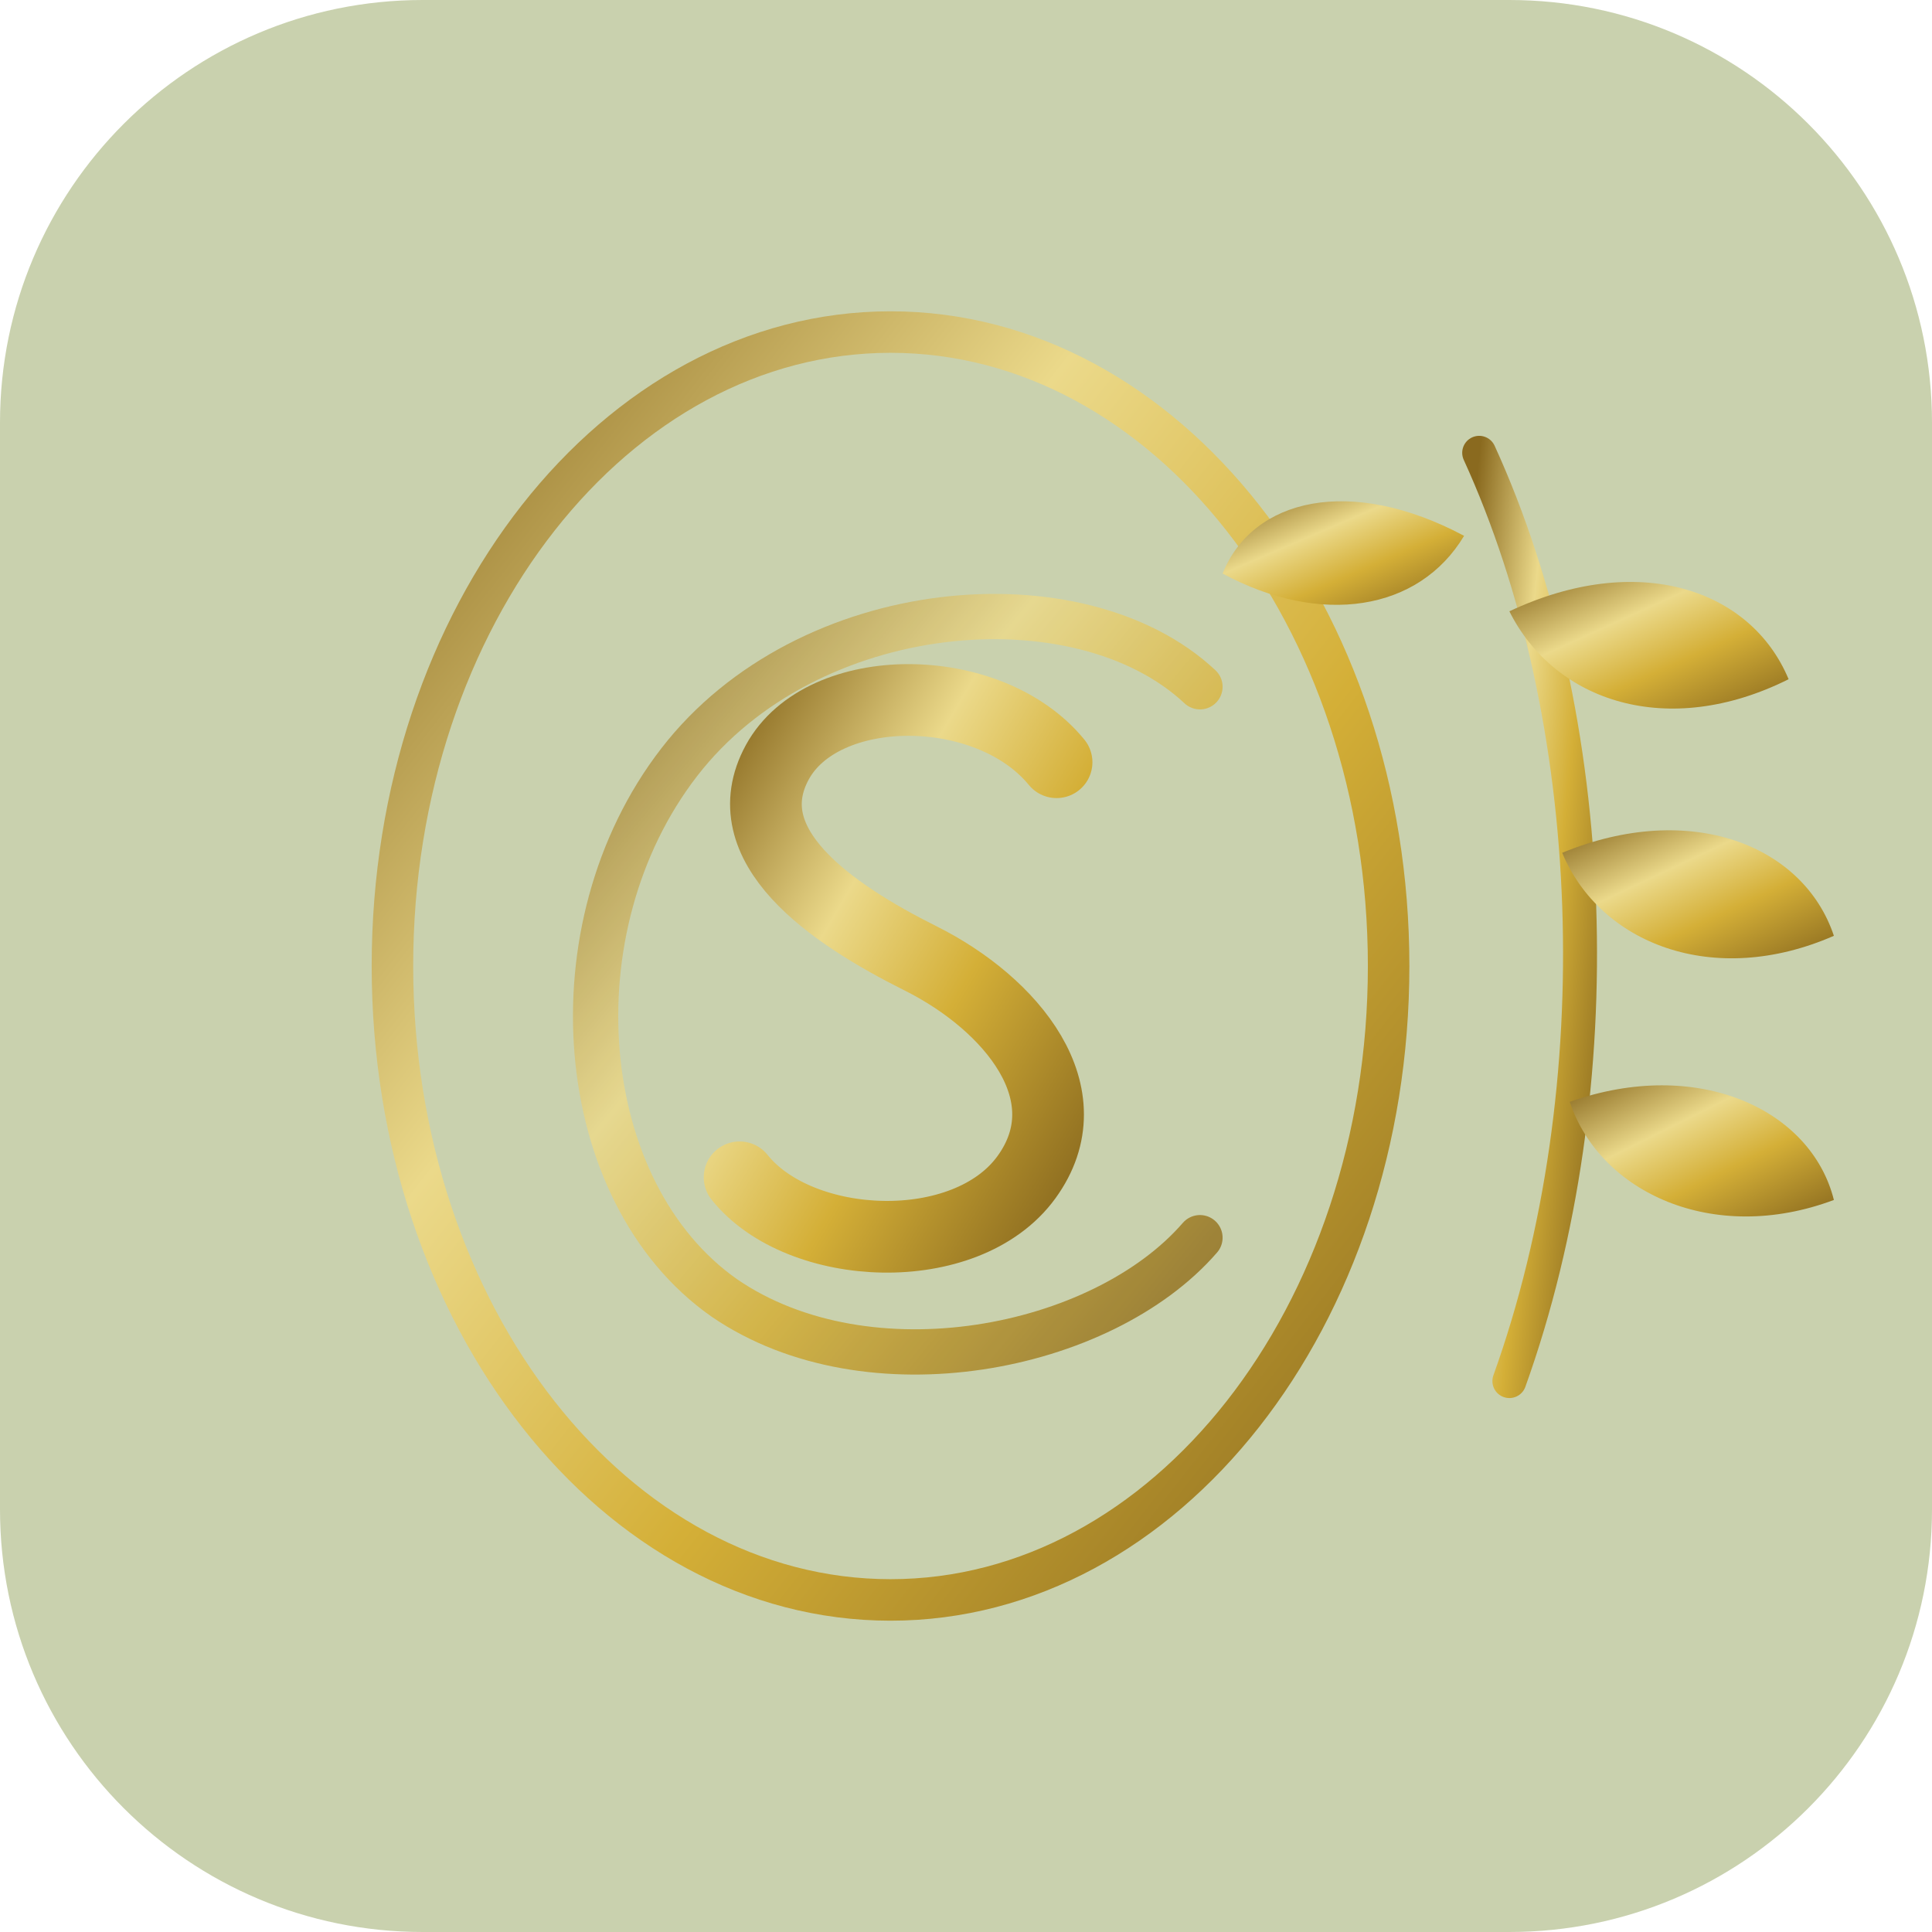
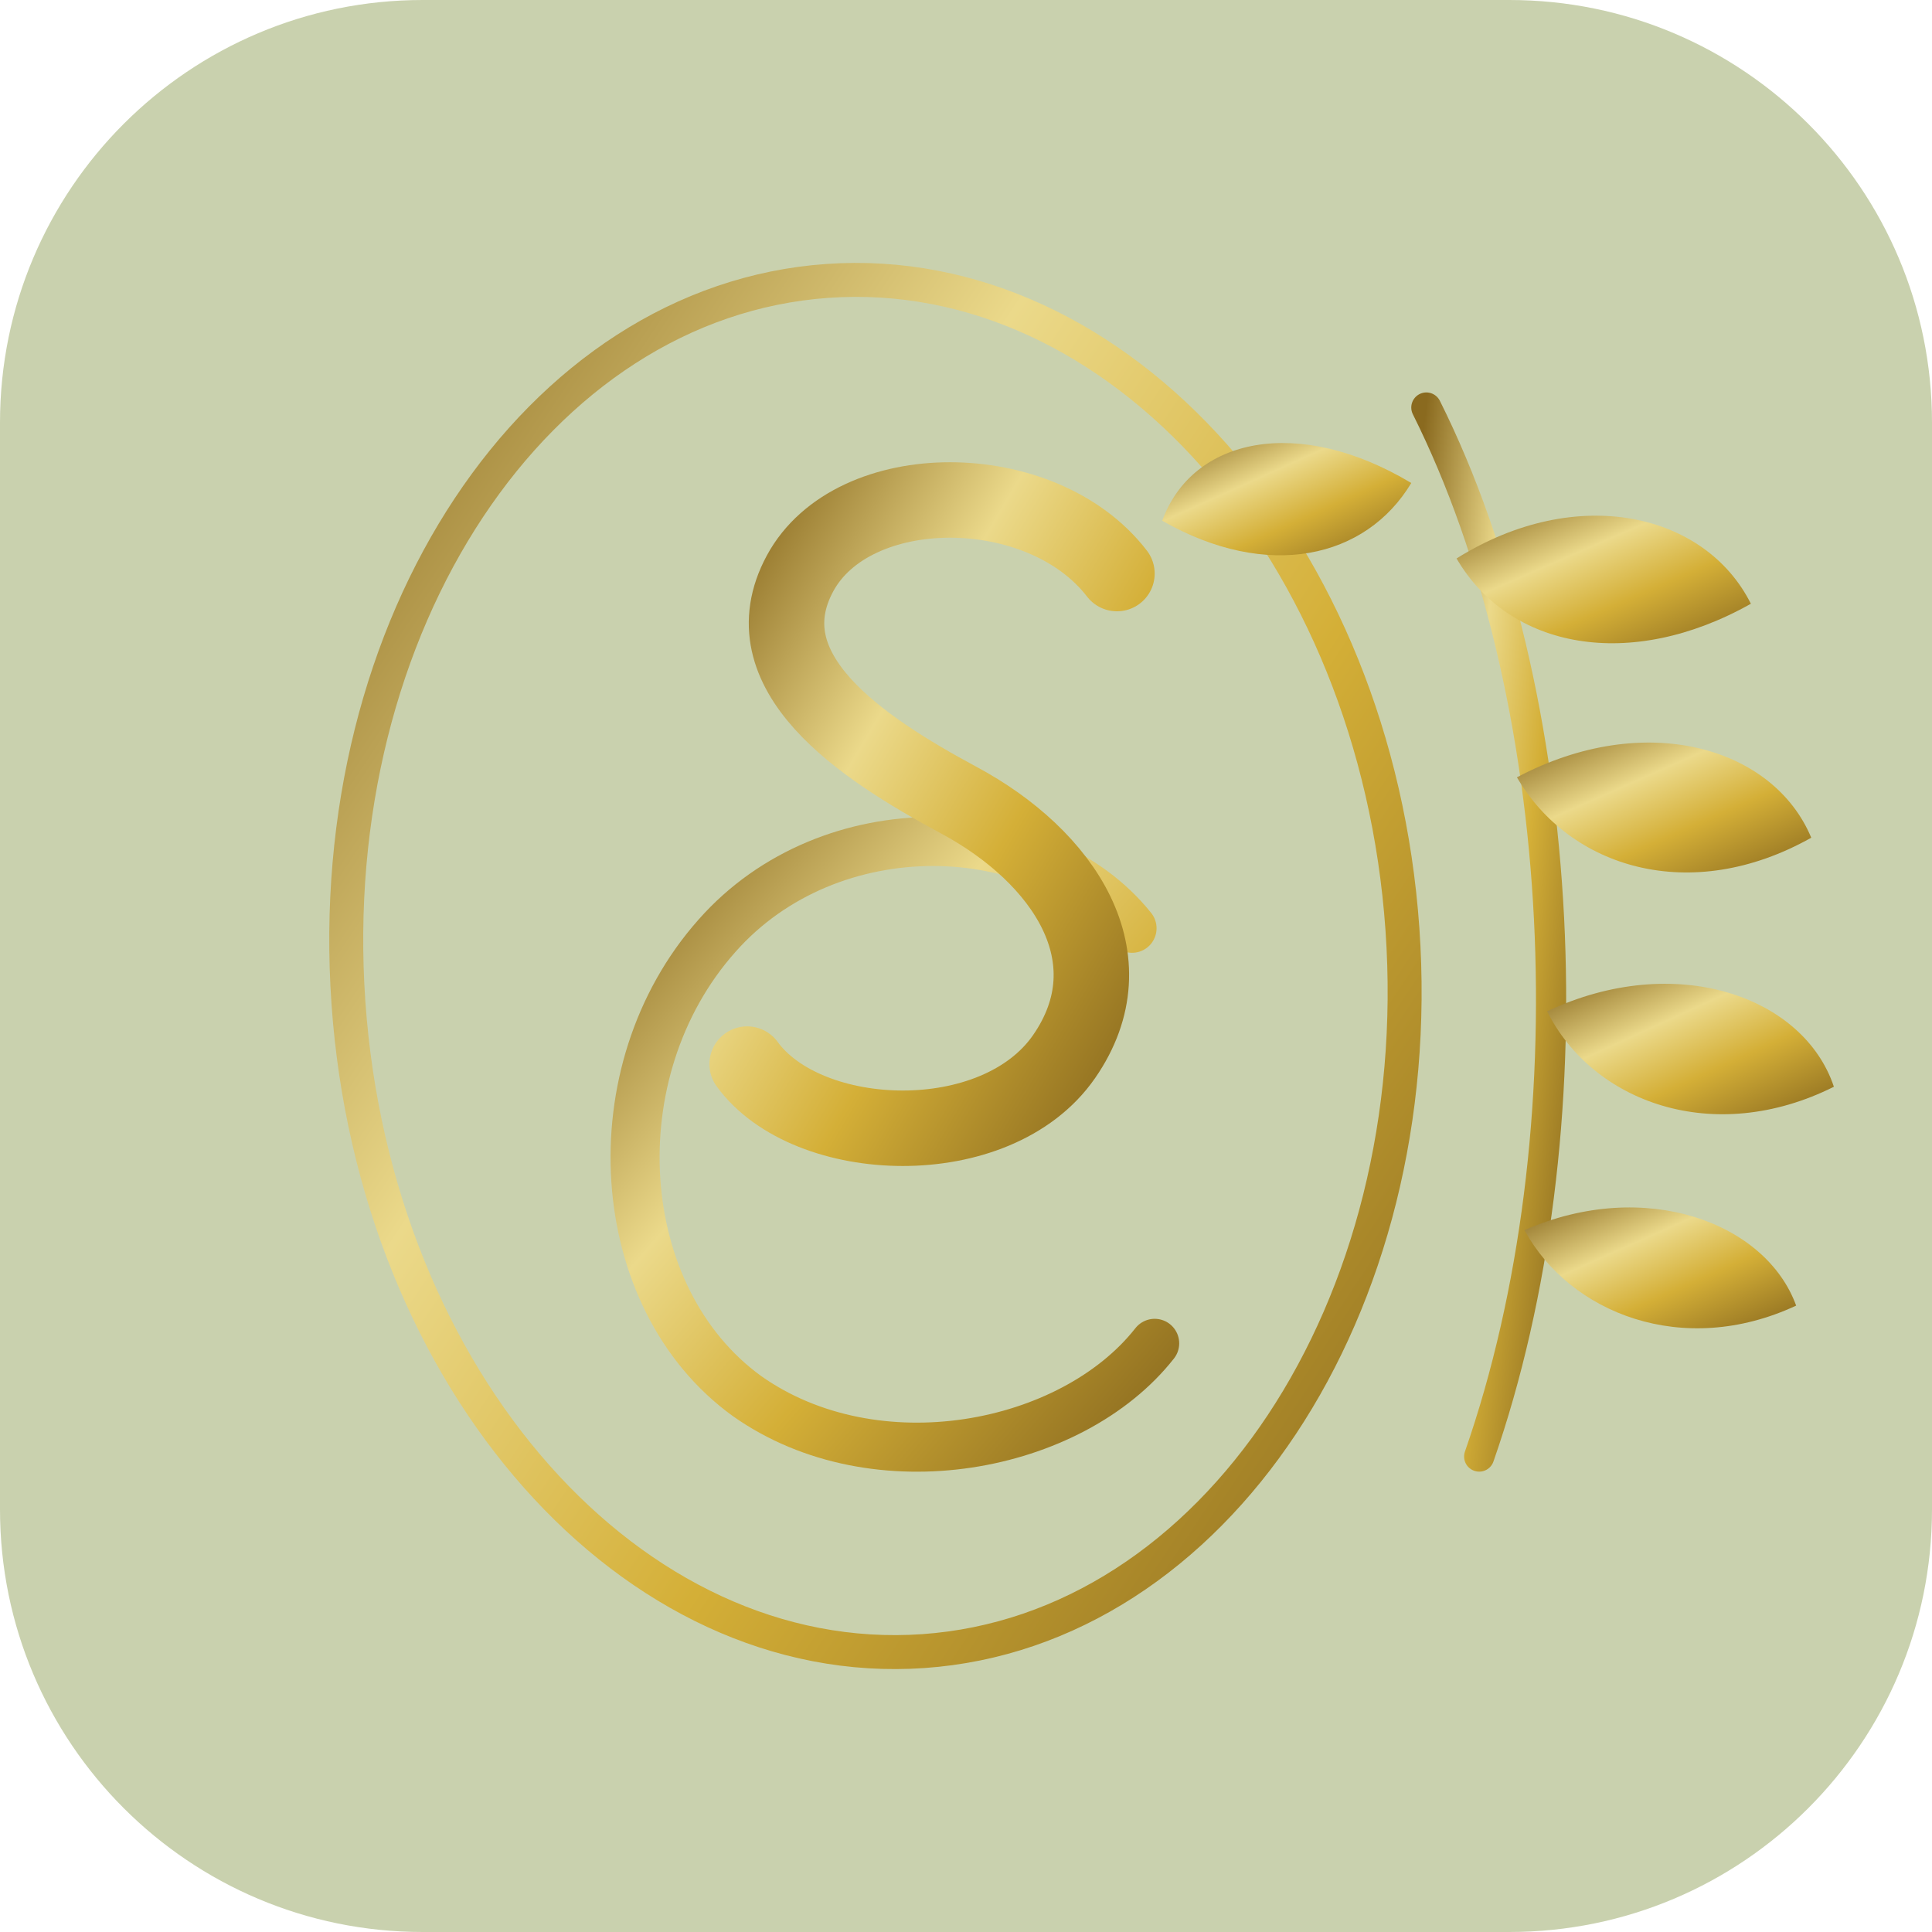
<svg xmlns="http://www.w3.org/2000/svg" viewBox="0 0 512 512" width="512" height="512">
  <defs>
    <linearGradient id="ouro" x1="0" y1="0" x2="1" y2="1">
      <stop offset="0%" stop-color="#8A6A1F" />
      <stop offset="35%" stop-color="#EBD98A" />
      <stop offset="62%" stop-color="#D4AF37" />
      <stop offset="100%" stop-color="#8A6A1F" />
    </linearGradient>
  </defs>
  <rect width="512" height="512" rx="112" fill="#C9D1AE" />
-   <ellipse cx="236" cy="256" rx="132" ry="168" fill="none" stroke="url(#ouro)" stroke-width="11" />
+   <ellipse cx="232" cy="256" rx="140" ry="182" transform="rotate(-4 232 256)" fill="none" stroke="url(#ouro)" stroke-width="9" />
  <g fill="none" stroke="url(#ouro)" stroke-linecap="round" stroke-linejoin="round">
-     <path d="M318 182              C 286 152, 214 158, 180 202              C 146 246, 152 316, 192 344              C 230 370, 292 358, 318 328" stroke-width="12" opacity="0.85" />
-     <path d="M280 202              C 262 180, 218 180, 206 202              C 194 224, 220 242, 244 254              C 268 266, 288 290, 272 312              C 256 334, 212 332, 196 312" stroke-width="19" />
+     <path d="M300 246              C 276 216, 220 214, 190 248              C 158 284, 162 344, 198 370              C 232 394, 284 384, 306 356" stroke-width="13" />
+     <path d="M296 152              C 276 126, 226 126, 212 152              C 198 178, 228 198, 254 212              C 282 227, 300 254, 282 280              C 264 306, 214 304, 198 282" stroke-width="20" />
  </g>
  <g>
-     <path d="M392 120 C 424 190, 428 288, 400 366" fill="none" stroke="url(#ouro)" stroke-width="9" stroke-linecap="round" />
-     <path d="M400 162 C 434 146, 464 156, 474 180 C 442 196, 412 186, 400 162 Z" fill="url(#ouro)" />
-     <path d="M414 226 C 448 212, 478 224, 486 248 C 454 262, 424 250, 414 226 Z" fill="url(#ouro)" />
-     <path d="M416 292 C 450 280, 480 294, 486 318 C 454 330, 424 316, 416 292 Z" fill="url(#ouro)" />
-     <path d="M388 142 C 358 126, 332 132, 324 152 C 350 166, 376 162, 388 142 Z" fill="url(#ouro)" />
+     <path d="M378 108 C 416 184, 422 300, 392 386" fill="none" stroke="url(#ouro)" stroke-width="8" stroke-linecap="round" />
+     <path d="M386 148 C 418 128, 452 136, 464 160 C 432 178, 400 172, 386 148 Z" fill="url(#ouro)" />
+     <path d="M402 206 C 436 188, 470 198, 480 222 C 448 240, 416 230, 402 206 Z" fill="url(#ouro)" />
+     <path d="M410 268 C 444 252, 478 264, 486 288 C 454 304, 422 292, 410 268 Z" fill="url(#ouro)" />
+     <path d="M404 326 C 436 312, 468 324, 476 346 C 446 360, 416 348, 404 326 Z" fill="url(#ouro)" />
+     <path d="M374 128 C 344 110, 316 116, 308 138 C 336 154, 362 148, 374 128 Z" fill="url(#ouro)" />
  </g>
</svg>
